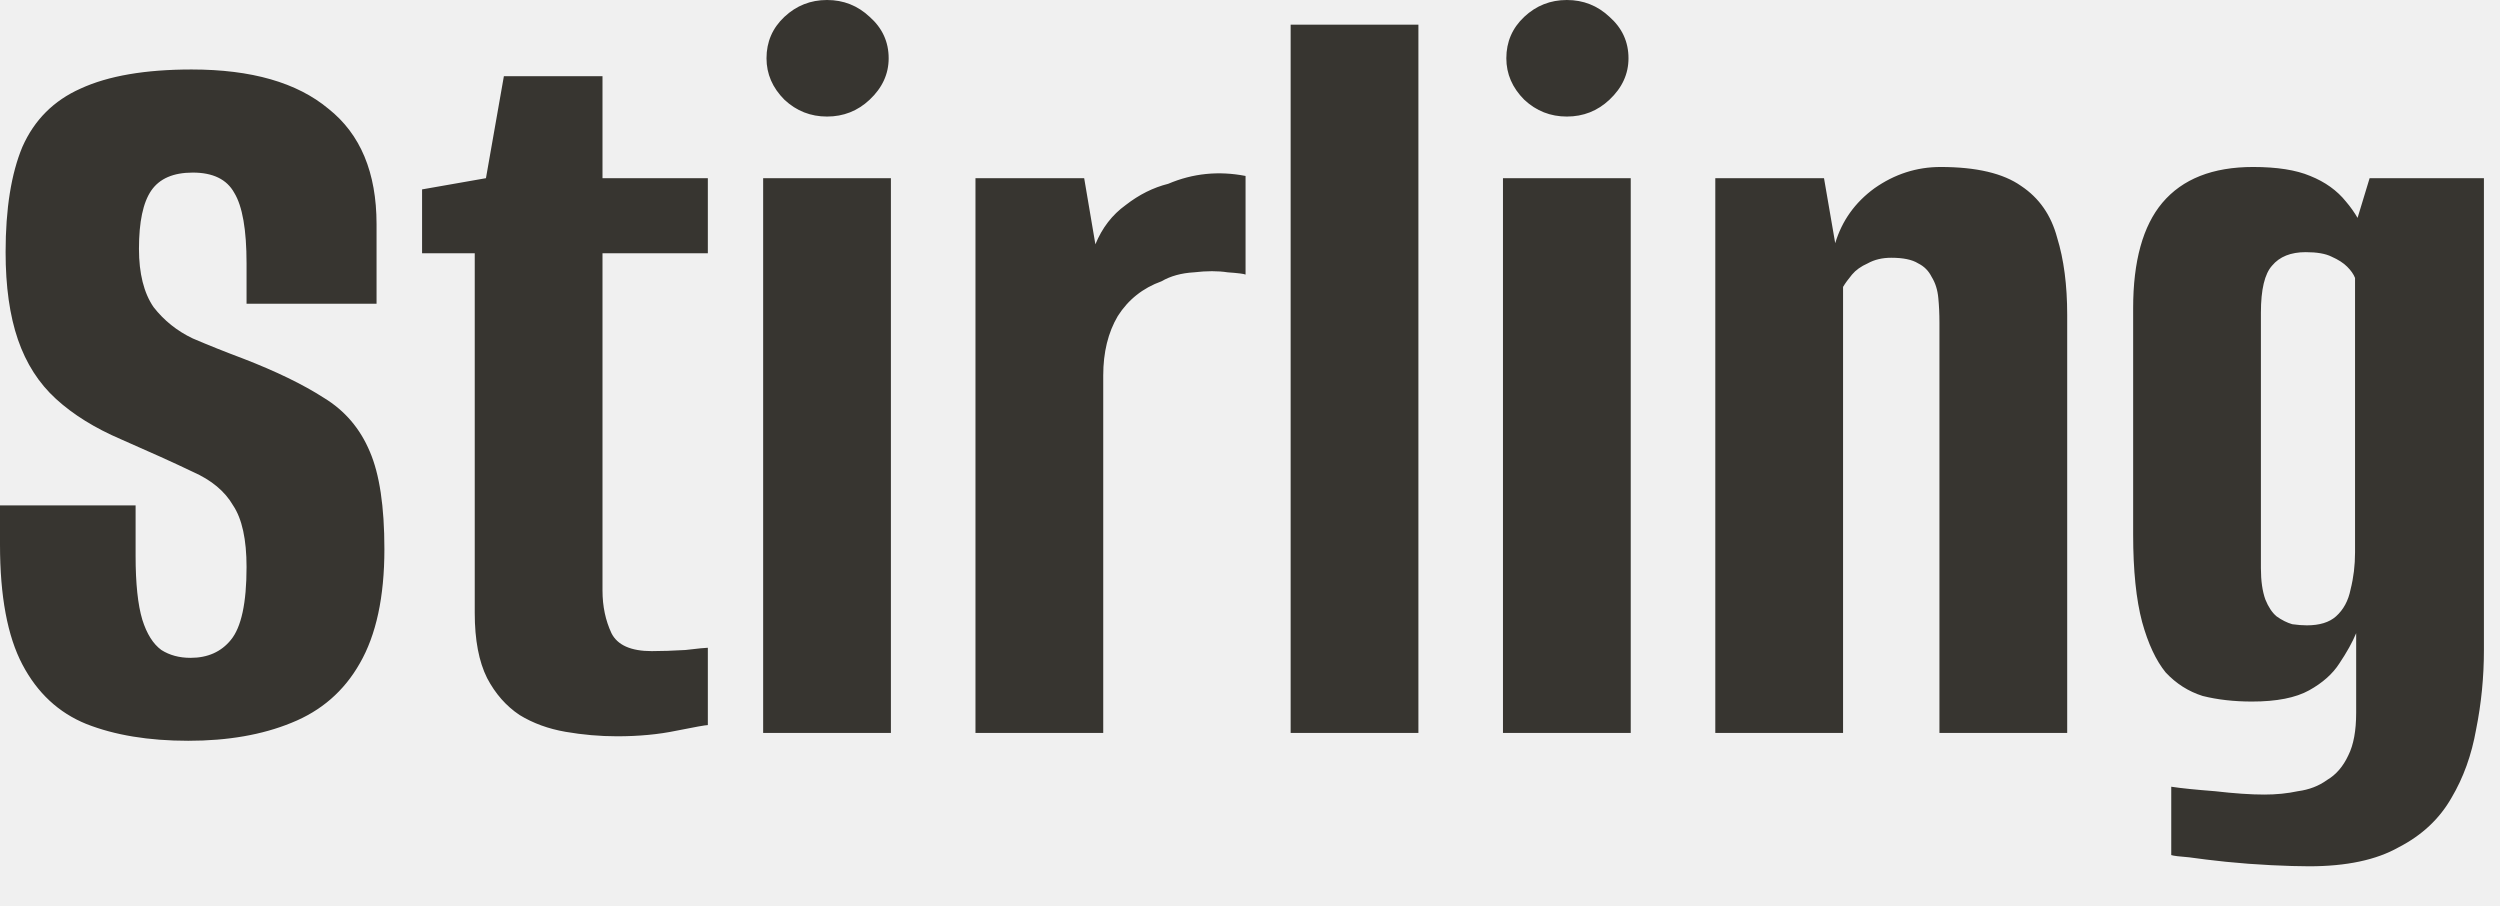
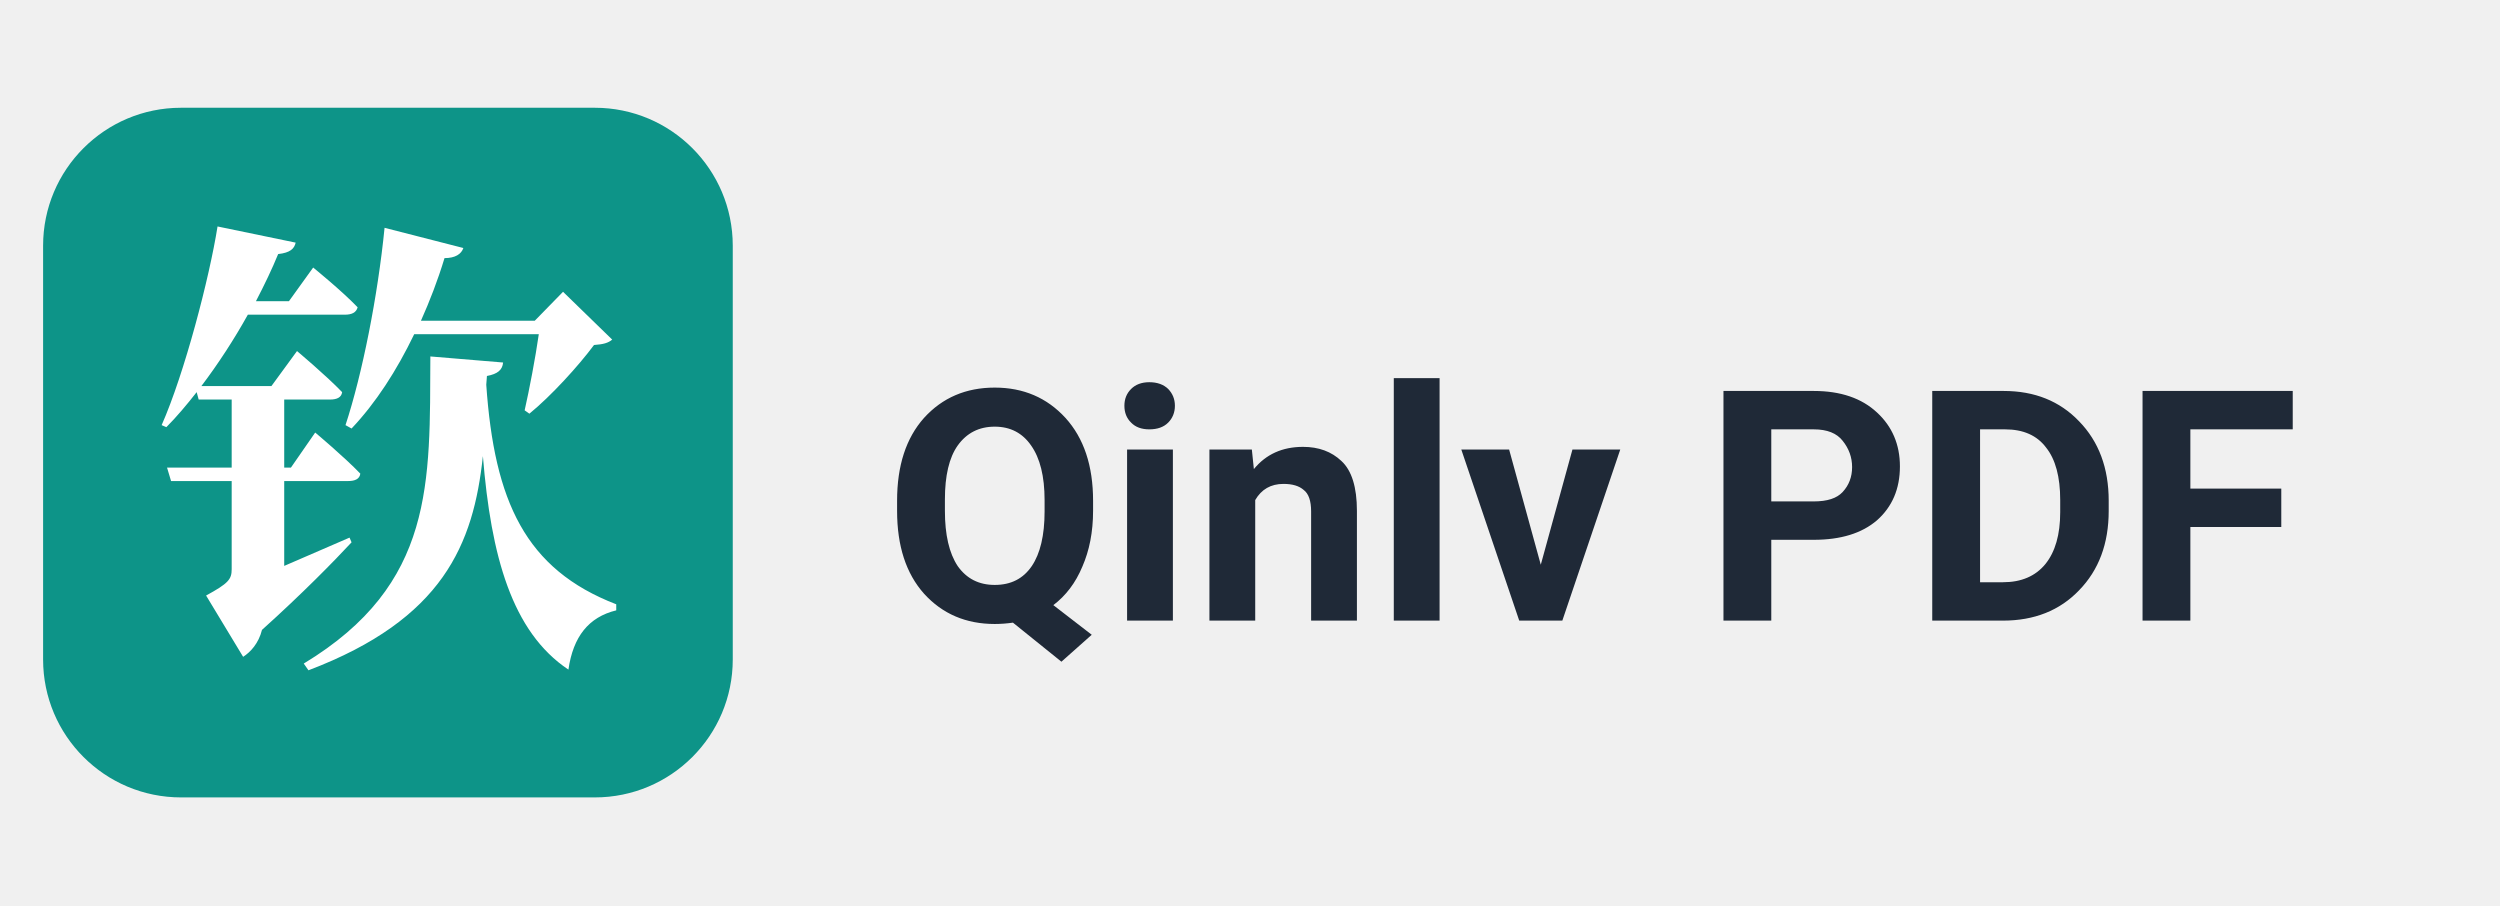
<svg xmlns="http://www.w3.org/2000/svg" width="58" height="21" viewBox="0 0 58 21" fill="none">
-   <path d="M4.368 17.186C3.449 17.186 2.661 17.056 2.002 16.796C1.361 16.536 0.867 16.077 0.52 15.418C0.173 14.759 -2.34321e-05 13.832 -2.34321e-05 12.636V11.726C0.537 11.726 1.066 11.726 1.586 11.726C2.106 11.726 2.626 11.726 3.146 11.726V12.896C3.146 13.537 3.198 14.031 3.302 14.378C3.406 14.707 3.553 14.941 3.744 15.08C3.935 15.201 4.16 15.262 4.42 15.262C4.819 15.262 5.131 15.123 5.356 14.846C5.599 14.551 5.72 13.988 5.72 13.156C5.72 12.515 5.616 12.038 5.408 11.726C5.217 11.397 4.905 11.137 4.472 10.946C4.039 10.738 3.484 10.487 2.808 10.192C2.201 9.932 1.699 9.62 1.3 9.256C0.901 8.892 0.607 8.433 0.416 7.878C0.225 7.323 0.13 6.647 0.13 5.85C0.13 4.845 0.26 4.03 0.52 3.406C0.797 2.782 1.248 2.331 1.872 2.054C2.513 1.759 3.371 1.612 4.446 1.612C5.833 1.612 6.89 1.915 7.618 2.522C8.363 3.111 8.736 4.004 8.736 5.2V7.046C8.233 7.046 7.731 7.046 7.228 7.046C6.743 7.046 6.24 7.046 5.72 7.046V6.11C5.72 5.33 5.625 4.784 5.434 4.472C5.261 4.16 4.94 4.004 4.472 4.004C4.021 4.004 3.701 4.143 3.51 4.42C3.319 4.697 3.224 5.148 3.224 5.772C3.224 6.344 3.337 6.795 3.562 7.124C3.805 7.436 4.108 7.679 4.472 7.852C4.836 8.008 5.226 8.164 5.642 8.32C6.405 8.615 7.029 8.918 7.514 9.23C7.999 9.525 8.355 9.941 8.58 10.478C8.805 10.998 8.918 11.752 8.918 12.74C8.918 13.849 8.727 14.733 8.346 15.392C7.982 16.033 7.453 16.493 6.76 16.77C6.084 17.047 5.287 17.186 4.368 17.186ZM14.316 17.082C13.918 17.082 13.519 17.047 13.12 16.978C12.722 16.909 12.366 16.779 12.054 16.588C11.742 16.38 11.491 16.094 11.3 15.73C11.11 15.349 11.014 14.846 11.014 14.222V5.876H9.792V4.394L11.274 4.134L11.69 1.768H13.978V4.134H16.422V5.876H13.978V13.702C13.978 14.066 14.048 14.395 14.186 14.69C14.325 14.967 14.637 15.106 15.122 15.106C15.348 15.106 15.608 15.097 15.902 15.08C16.197 15.045 16.37 15.028 16.422 15.028V16.822C16.37 16.822 16.128 16.865 15.694 16.952C15.278 17.039 14.819 17.082 14.316 17.082ZM17.705 17.004V4.134H20.669V17.004H17.705ZM19.187 2.704C18.806 2.704 18.477 2.574 18.199 2.314C17.922 2.037 17.783 1.716 17.783 1.352C17.783 0.971 17.922 0.65 18.199 0.39C18.477 0.13 18.806 2.71797e-05 19.187 2.71797e-05C19.569 2.71797e-05 19.898 0.13 20.175 0.39C20.47 0.65 20.617 0.971 20.617 1.352C20.617 1.716 20.47 2.037 20.175 2.314C19.898 2.574 19.569 2.704 19.187 2.704ZM22.631 17.004V4.134H25.153L25.413 5.668C25.569 5.287 25.803 4.983 26.115 4.758C26.427 4.515 26.756 4.351 27.103 4.264C27.675 4.021 28.273 3.961 28.897 4.082V6.37C28.862 6.353 28.724 6.335 28.481 6.318C28.256 6.283 27.996 6.283 27.701 6.318C27.406 6.335 27.155 6.405 26.947 6.526C26.514 6.682 26.176 6.951 25.933 7.332C25.708 7.713 25.595 8.173 25.595 8.71V17.004H22.631ZM29.943 17.004V0.572H32.907V17.004H29.943ZM34.869 17.004V4.134H37.833V17.004H34.869ZM36.351 2.704C35.97 2.704 35.641 2.574 35.363 2.314C35.086 2.037 34.947 1.716 34.947 1.352C34.947 0.971 35.086 0.65 35.363 0.39C35.641 0.13 35.97 2.71797e-05 36.351 2.71797e-05C36.733 2.71797e-05 37.062 0.13 37.339 0.39C37.634 0.65 37.781 0.971 37.781 1.352C37.781 1.716 37.634 2.037 37.339 2.314C37.062 2.574 36.733 2.704 36.351 2.704ZM39.795 17.004V4.134H42.317L42.577 5.642C42.733 5.122 43.036 4.697 43.487 4.368C43.955 4.039 44.466 3.874 45.021 3.874C45.853 3.874 46.477 4.021 46.893 4.316C47.309 4.593 47.586 4.992 47.725 5.512C47.881 6.015 47.959 6.613 47.959 7.306V17.004H44.995V7.488C44.995 7.28 44.986 7.089 44.969 6.916C44.952 6.725 44.9 6.561 44.813 6.422C44.744 6.283 44.64 6.179 44.501 6.11C44.362 6.023 44.154 5.98 43.877 5.98C43.669 5.98 43.487 6.023 43.331 6.11C43.175 6.179 43.054 6.266 42.967 6.37C42.88 6.474 42.811 6.569 42.759 6.656V17.004H39.795ZM53.571 20.098C53.329 20.098 53.034 20.089 52.687 20.072C52.341 20.055 51.994 20.029 51.647 19.994C51.318 19.959 51.032 19.925 50.789 19.89C50.564 19.873 50.425 19.855 50.373 19.838V18.252C50.599 18.287 50.937 18.321 51.387 18.356C51.838 18.408 52.219 18.434 52.531 18.434C52.809 18.434 53.069 18.408 53.311 18.356C53.571 18.321 53.797 18.235 53.987 18.096C54.195 17.975 54.36 17.784 54.481 17.524C54.603 17.281 54.663 16.952 54.663 16.536V14.69C54.577 14.898 54.447 15.132 54.273 15.392C54.117 15.635 53.883 15.843 53.571 16.016C53.259 16.189 52.817 16.276 52.245 16.276C51.829 16.276 51.448 16.233 51.101 16.146C50.772 16.042 50.486 15.86 50.243 15.6C50.018 15.323 49.836 14.933 49.697 14.43C49.559 13.91 49.489 13.234 49.489 12.402V7.15C49.489 6.058 49.715 5.243 50.165 4.706C50.633 4.151 51.335 3.874 52.271 3.874C52.826 3.874 53.268 3.943 53.597 4.082C53.944 4.221 54.221 4.42 54.429 4.68C54.637 4.923 54.802 5.209 54.923 5.538L54.533 5.59L54.975 4.134H57.627V15.08C57.627 15.704 57.567 16.319 57.445 16.926C57.341 17.515 57.151 18.044 56.873 18.512C56.596 18.997 56.189 19.379 55.651 19.656C55.131 19.951 54.438 20.098 53.571 20.098ZM53.519 14.508C53.814 14.508 54.039 14.439 54.195 14.3C54.369 14.144 54.481 13.936 54.533 13.676C54.603 13.399 54.637 13.113 54.637 12.818V6.448C54.603 6.361 54.542 6.275 54.455 6.188C54.369 6.101 54.247 6.023 54.091 5.954C53.953 5.885 53.753 5.85 53.493 5.85C53.147 5.85 52.887 5.954 52.713 6.162C52.54 6.353 52.453 6.717 52.453 7.254V13.182C52.453 13.477 52.488 13.719 52.557 13.91C52.627 14.083 52.713 14.213 52.817 14.3C52.939 14.387 53.06 14.447 53.181 14.482C53.303 14.499 53.415 14.508 53.519 14.508Z" fill="#373530" />
+   <rect x="1" y="2.5" width="16" height="16" rx="3.2" fill="#0D9488" />
+   <text x="9" y="14.6" font-family="Songti SC, 'Noto Serif CJK SC', SimSun, serif" font-weight="700" font-size="11" fill="#FFFFFF" text-anchor="middle">钦</text>
+   <text x="20.5" y="14.4" font-family="-apple-system, 'Segoe UI', Roboto, 'Helvetica Neue', Arial, sans-serif" font-weight="700" font-size="7.5" fill="#1F2937">Qinlv PDF</text>
</svg>
